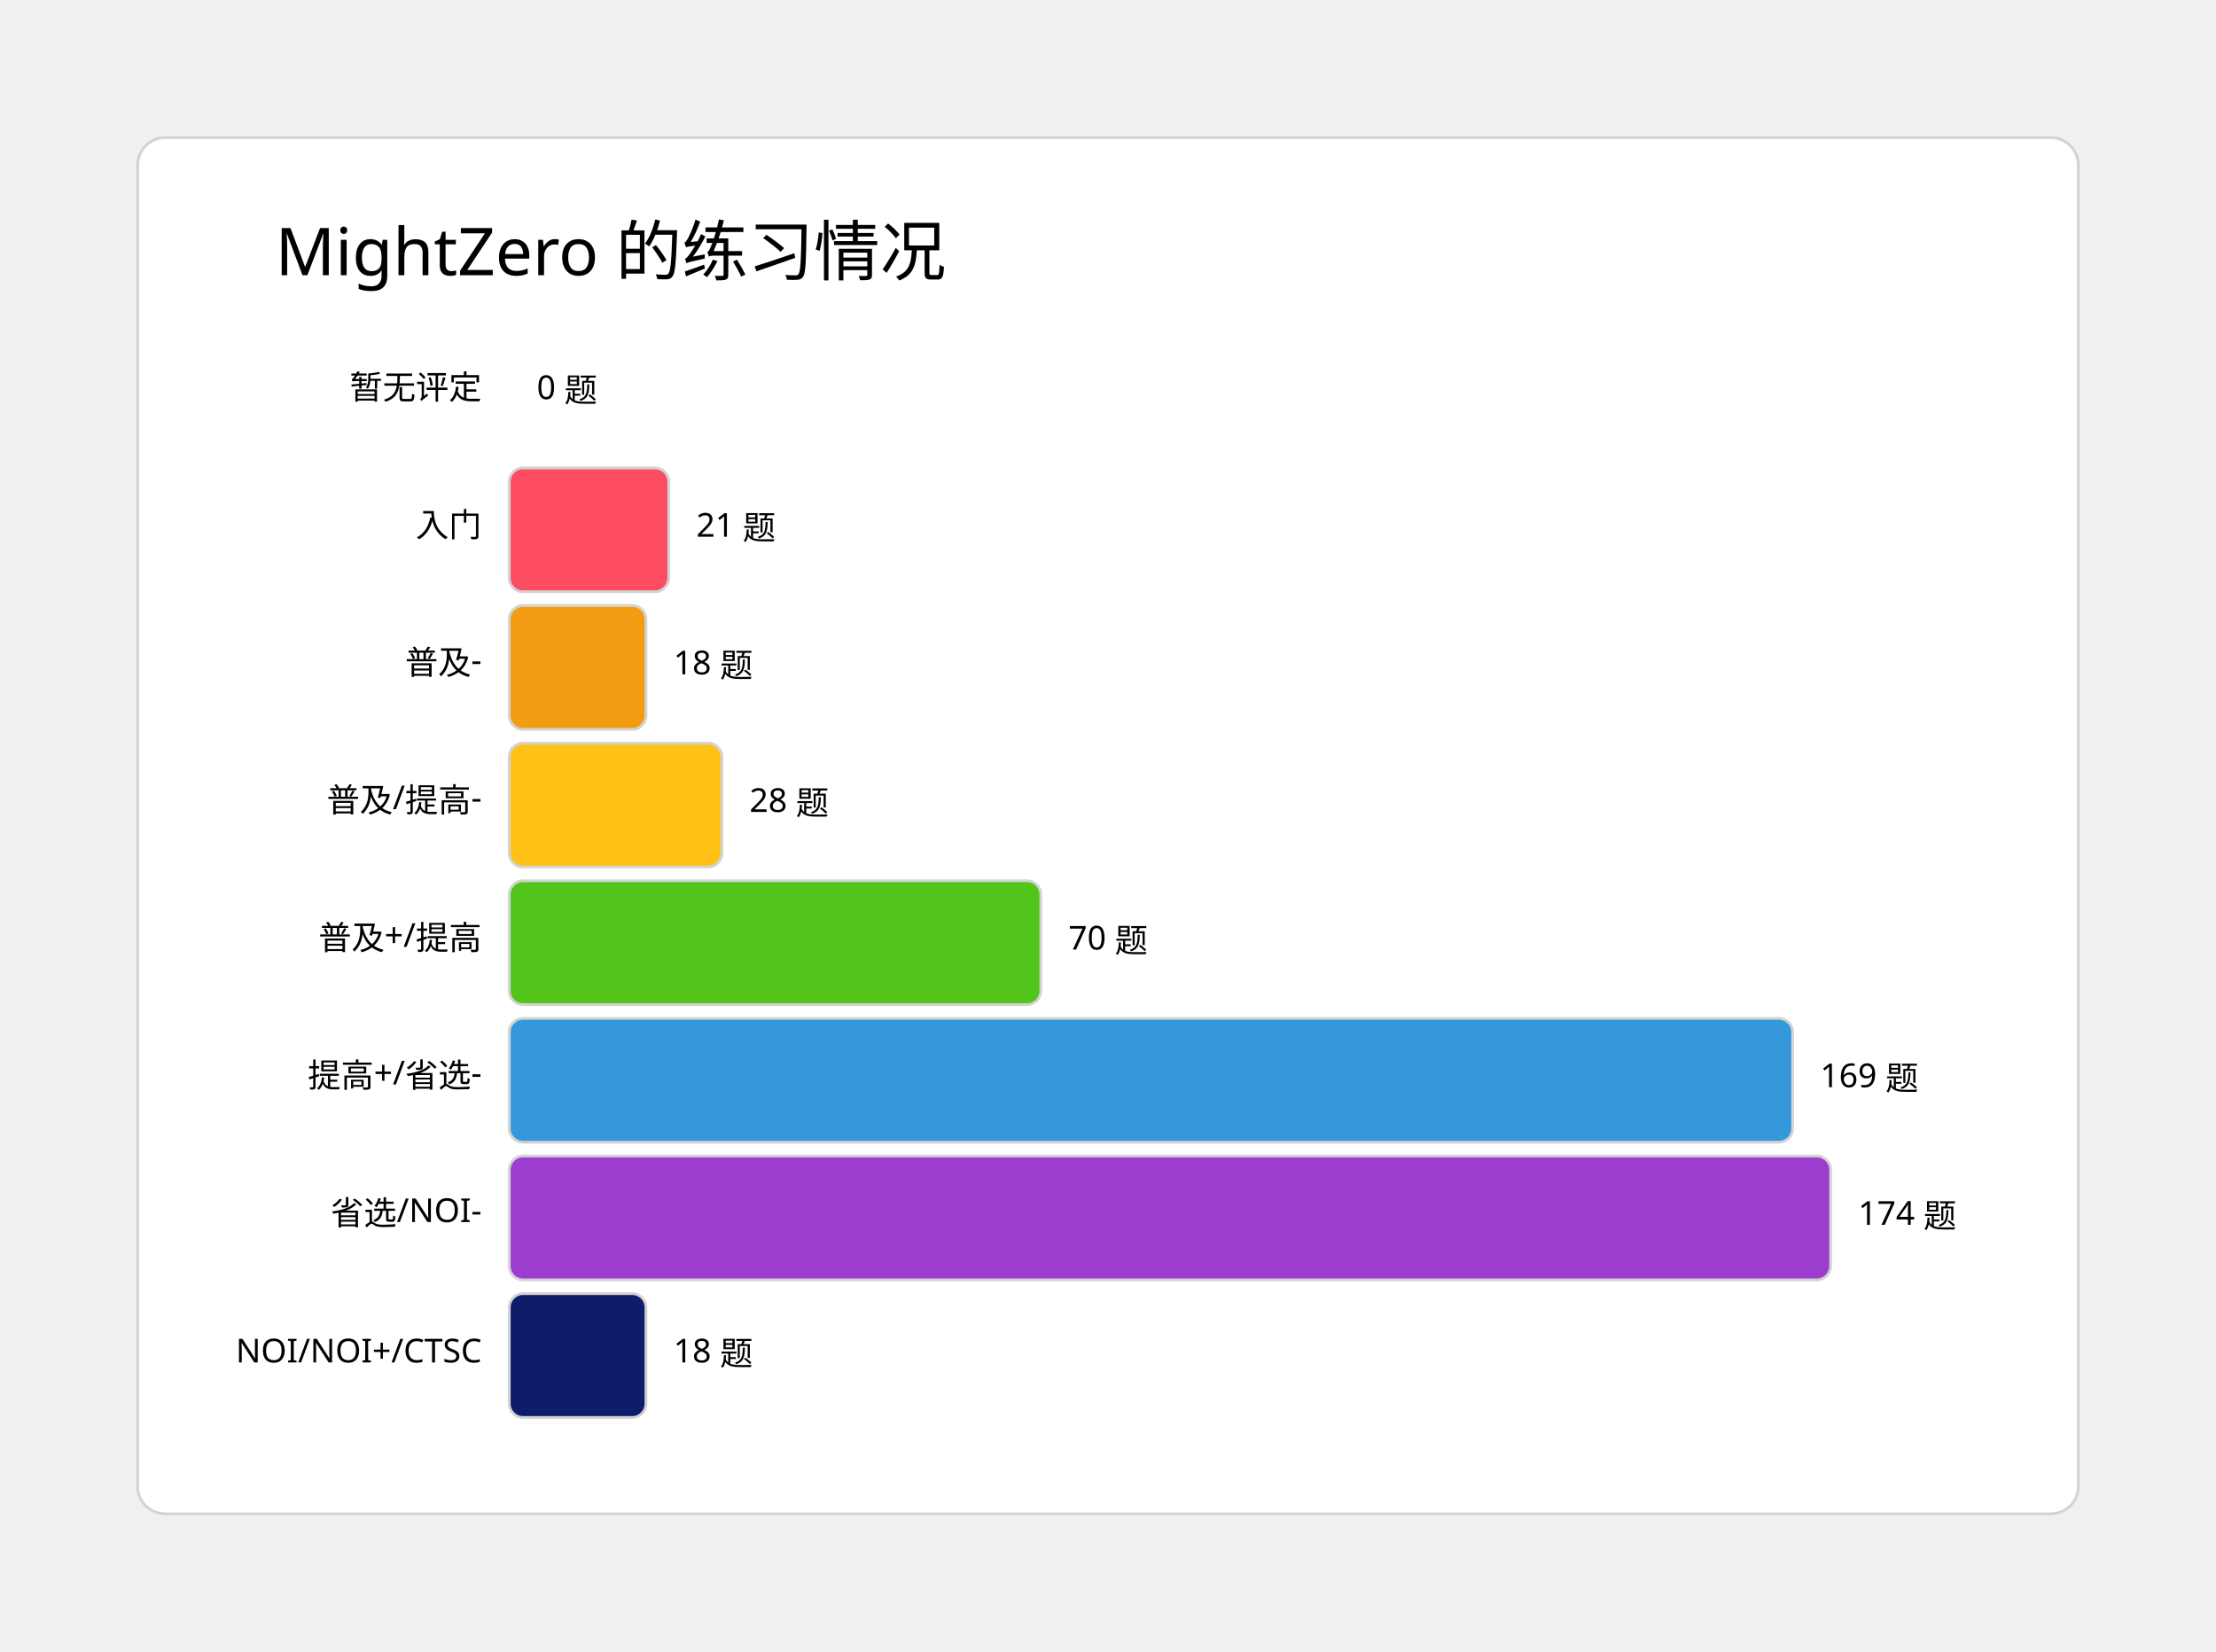
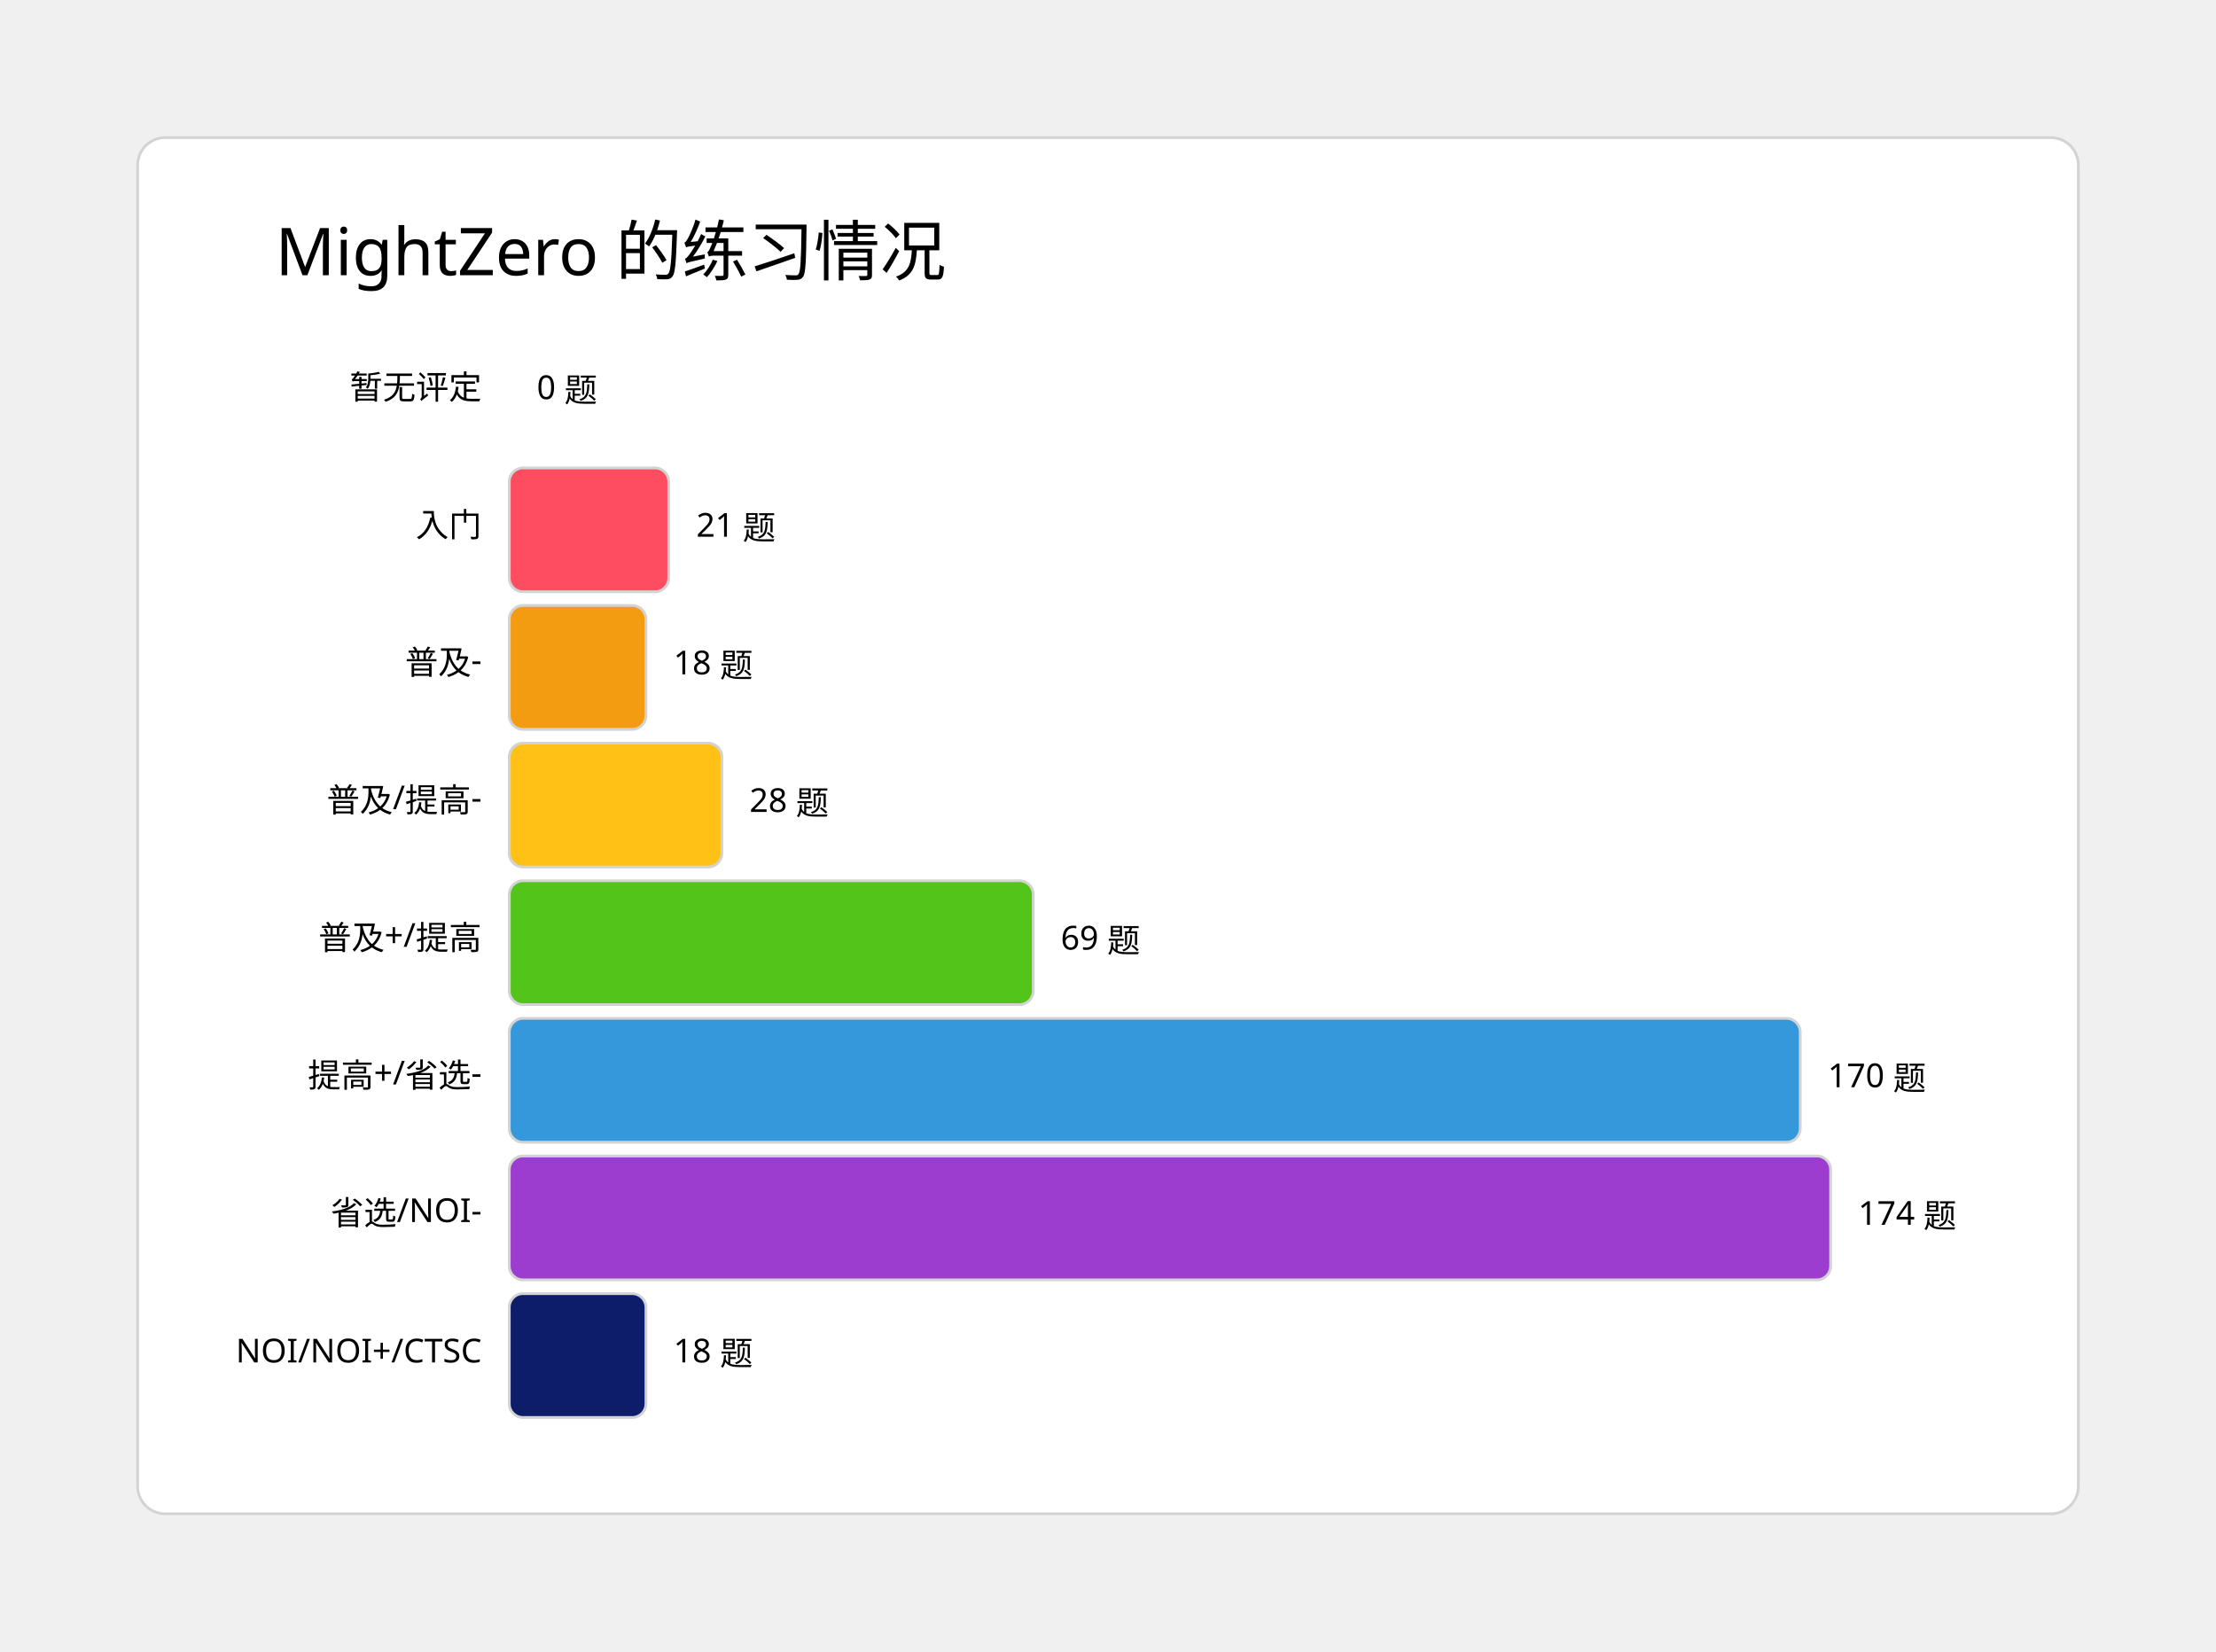
<svg xmlns="http://www.w3.org/2000/svg" baseProfile="tiny" height="600" version="1.2" width="805">
  <defs />
  <rect fill="white" height="500" rx="10" ry="10" stroke="lightgray" stroke-width="1" width="705" x="50" y="50" />
  <text font-family="SimHei" font-size="24" text-anchor="start" x="100" y="100">MightZero 的练习情况</text>
  <rect fill="#bfbfbf" height="45.0" rx="5" ry="5" stroke="lightgray" stroke-width="1" width="0.0" x="185" y="120.0" />
  <text font-family="SimHei" font-size="12" text-anchor="start" x="195.0" y="145.0">0 题</text>
  <text font-family="SimHei" font-size="12" text-anchor="end" x="175" y="145.0">暂无评定</text>
  <rect fill="#fe4c61" height="45.0" rx="5" ry="5" stroke="lightgray" stroke-width="1" width="57.931" x="185" y="170.0" />
  <text font-family="SimHei" font-size="12" text-anchor="start" x="252.931" y="195.0">21 题</text>
  <text font-family="SimHei" font-size="12" text-anchor="end" x="175" y="195.0">入门</text>
  <rect fill="#f39c11" height="45.0" rx="5" ry="5" stroke="lightgray" stroke-width="1" width="49.655" x="185" y="220.0" />
  <text font-family="SimHei" font-size="12" text-anchor="start" x="244.655" y="245.0">18 题</text>
  <text font-family="SimHei" font-size="12" text-anchor="end" x="175" y="245.0">普及-</text>
  <rect fill="#ffc116" height="45.0" rx="5" ry="5" stroke="lightgray" stroke-width="1" width="77.241" x="185" y="270.0" />
  <text font-family="SimHei" font-size="12" text-anchor="start" x="272.241" y="295.0">28 题</text>
  <text font-family="SimHei" font-size="12" text-anchor="end" x="175" y="295.0">普及/提高-</text>
-   <rect fill="#52c41a" height="45.0" rx="5" ry="5" stroke="lightgray" stroke-width="1" width="193.103" x="185" y="320.0" />
-   <text font-family="SimHei" font-size="12" text-anchor="start" x="388.103" y="345.0">70 题</text>
+   <rect fill="#52c41a" height="45.0" rx="5" ry="5" stroke="lightgray" stroke-width="1" width="190.345" x="185" y="320.0" />
+   <text font-family="SimHei" font-size="12" text-anchor="start" x="385.345" y="345.0">69 题</text>
  <text font-family="SimHei" font-size="12" text-anchor="end" x="175" y="345.0">普及+/提高</text>
-   <rect fill="#3498db" height="45.0" rx="5" ry="5" stroke="lightgray" stroke-width="1" width="466.207" x="185" y="370.0" />
-   <text font-family="SimHei" font-size="12" text-anchor="start" x="661.207" y="395.0">169 题</text>
+   <rect fill="#3498db" height="45.0" rx="5" ry="5" stroke="lightgray" stroke-width="1" width="468.966" x="185" y="370.0" />
+   <text font-family="SimHei" font-size="12" text-anchor="start" x="663.966" y="395.0">170 题</text>
  <text font-family="SimHei" font-size="12" text-anchor="end" x="175" y="395.0">提高+/省选-</text>
  <rect fill="#9d3dcf" height="45.0" rx="5" ry="5" stroke="lightgray" stroke-width="1" width="480.0" x="185" y="420.0" />
  <text font-family="SimHei" font-size="12" text-anchor="start" x="675.0" y="445.0">174 题</text>
  <text font-family="SimHei" font-size="12" text-anchor="end" x="175" y="445.0">省选/NOI-</text>
  <rect fill="#0e1d69" height="45.0" rx="5" ry="5" stroke="lightgray" stroke-width="1" width="49.655" x="185" y="470.0" />
  <text font-family="SimHei" font-size="12" text-anchor="start" x="244.655" y="495.0">18 题</text>
  <text font-family="SimHei" font-size="12" text-anchor="end" x="175" y="495.0">NOI/NOI+/CTSC</text>
-   <text font-family="SimHei" font-size="14" opacity="0" text-anchor="start" x="-1000" y="-1000">生成时间: 2025-02-06 12:46:02</text>
+   <text font-family="SimHei" font-size="14" opacity="0" text-anchor="start" x="-1000" y="-1000">生成时间: 2025-02-07 00:52:05</text>
</svg>
